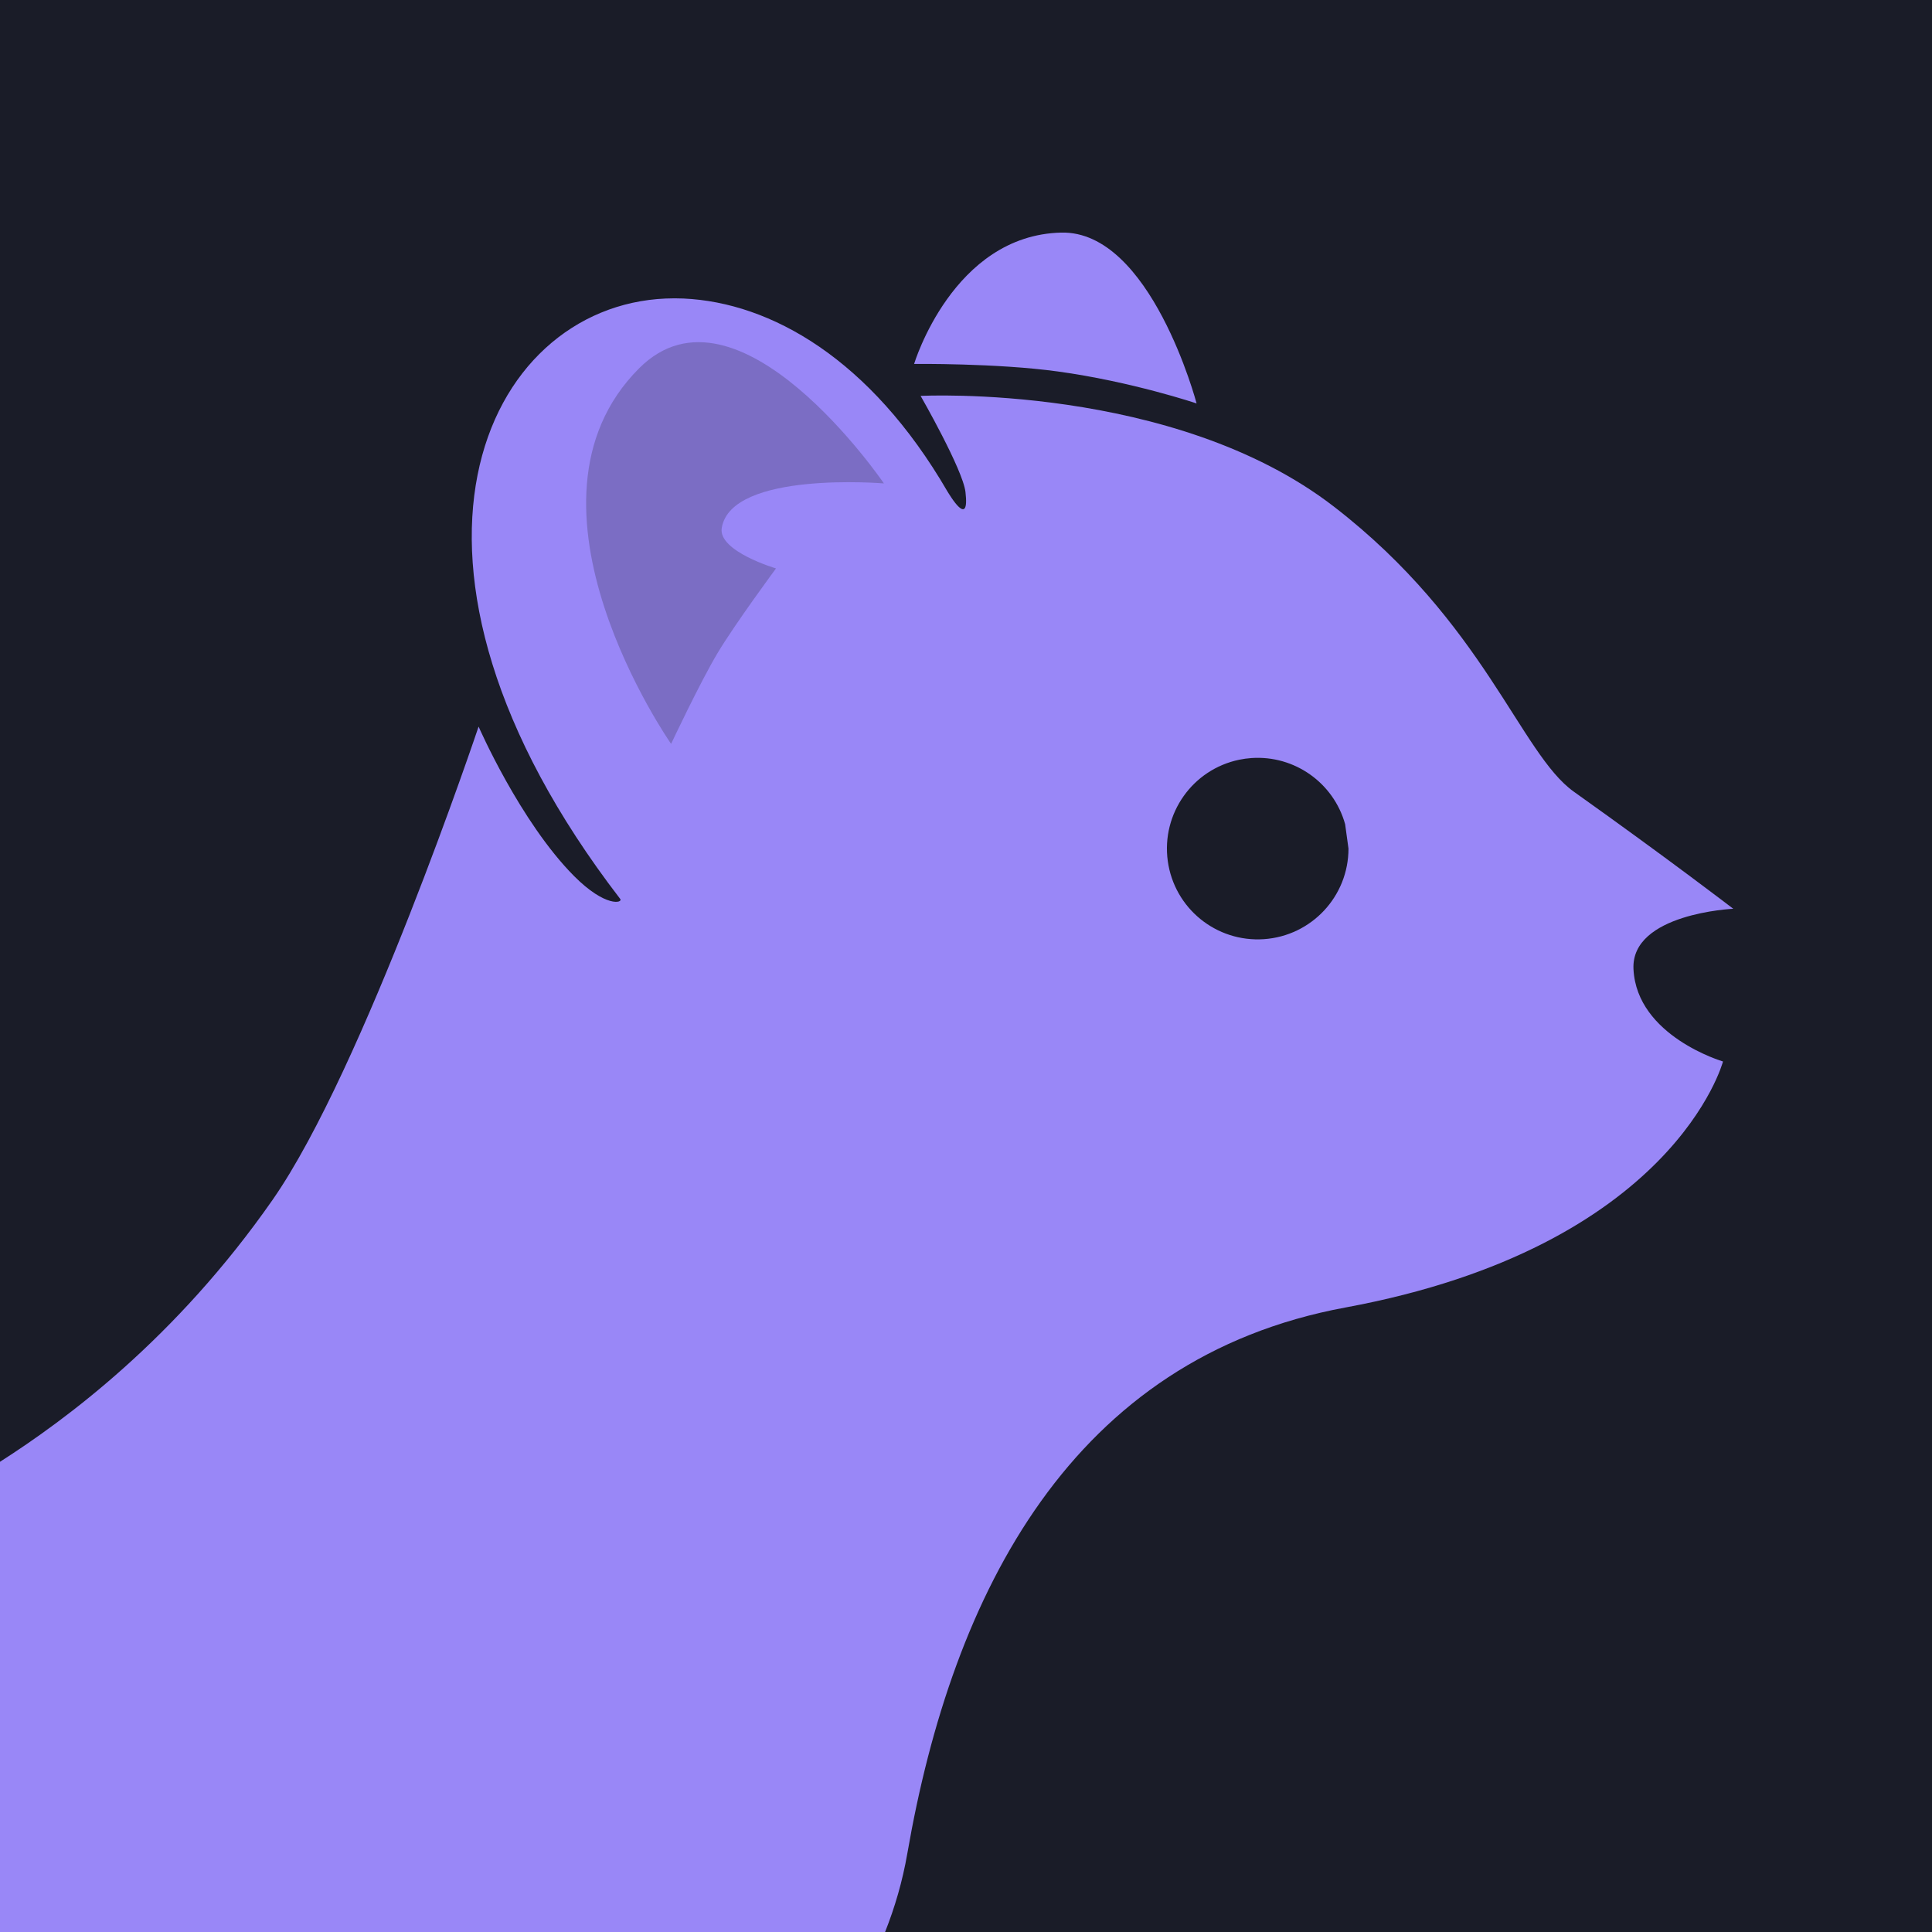
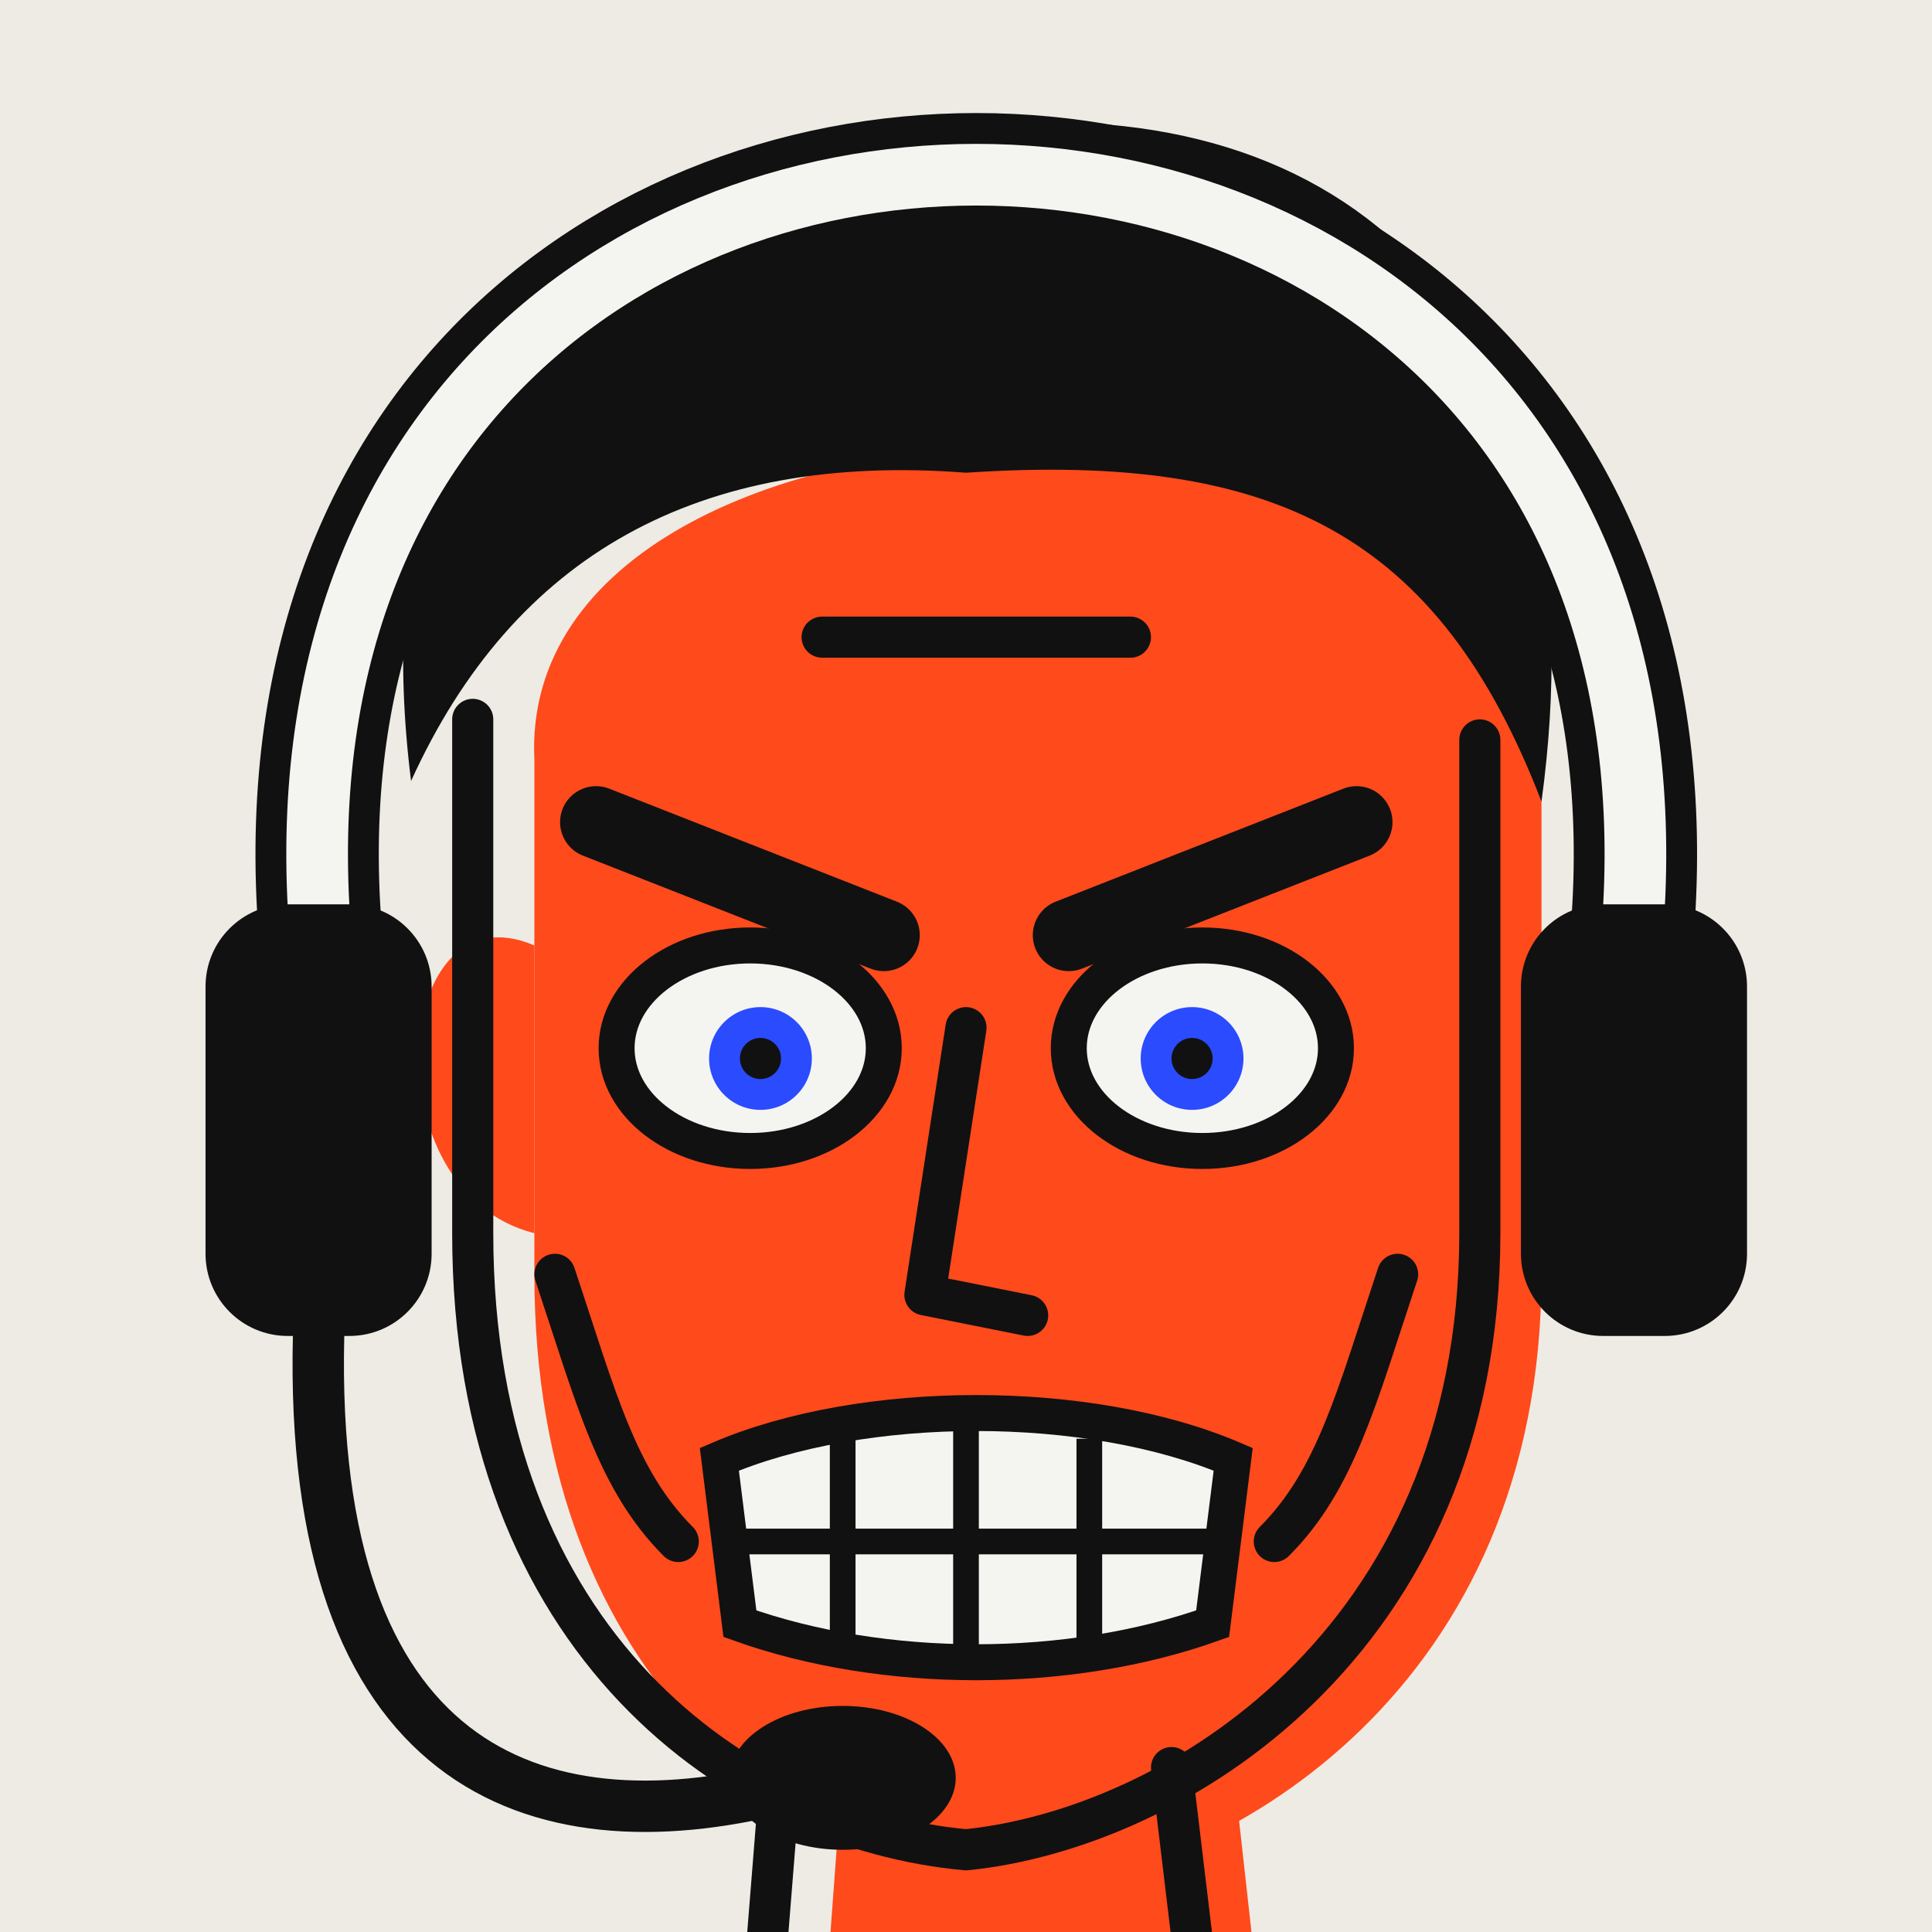
- <svg xmlns="http://www.w3.org/2000/svg" viewBox="0 0 512 512">
-   <rect width="100%" height="100%" fill="#1a1c28" />
-   <path fill="#9987f7" d="M 281.222,61.639 C 252.514,62.341 242.25,96.444 242.25,96.444 c 0,0 21.861,-0.228 38.083,2 19.659,2.7 36.778,8.472 36.778,8.472 0,0 -12.117,-45.859 -35.889,-45.278 z M 176.444,79.111 C 128.259,81.139 95.617,148.824 164.361,238.222 c 0.807,1.049 -3.853,2.374 -12.25,-6.083 -14.295,-14.397 -25.278,-39.583 -25.278,-39.583 0,0 -30.435,90.74 -54.556,125.361 C 46.575,354.807 17.318,376.315 0,387.389 v 124.611 h 234.556 c 2.592,-6.541 4.62,-13.455 5.889,-20.778 C 252.479,421.773 284.213,359.877 356.556,346.5 c 87.134,-16.113 100.056,-65.194 100.056,-65.194 0,0 -22.848,-6.689 -23.722,-24.472 -0.728,-14.77 26.444,-16 26.444,-16 0,0 -16.78,-12.904 -42.25,-31.028 -14.157,-10.077 -23.715,-44.747 -63.556,-75.528 -42.514,-32.85 -109.556,-29.361 -109.556,-29.361 0,0 11.19,19.496 11.889,25.472 1.151,9.838 -4.143,0.858 -4.806,-0.194 -20.407,-35.136 -46.825,-50.026 -69.889,-51.083 -1.586,-0.073 -3.168,-0.065 -4.722,0 z M 331.667,200.889 c 11.377,-0.773 21.736,6.544 24.806,17.528 l 0.889,6.472 c 0,12.654 -9.792,23.138 -22.417,24 -12.625,0.862 -23.753,-8.185 -25.472,-20.722 -1.719,-12.537 6.554,-24.265 18.944,-26.833 1.073,-0.222 2.156,-0.371 3.25,-0.444 z" />
-   <path fill="#7b6dc4" d="m 177.848,197.133 c 0,0 -44.43,-63.576 -8.468,-99.538 26.214,-26.214 64.868,30.517 64.868,30.517 0,0 -40.507,-3.421 -42.979,11.823 -1,6.168 14.38,10.705 14.38,10.705 0,0 -10.865,14.699 -15.498,22.448 -4.633,7.749 -12.303,24.046 -12.303,24.046 z" />
+ <svg xmlns="http://www.w3.org/2000/svg" viewBox="0 0 1024 1024" role="img" aria-label="Kolpak">
+   <defs>
+     <clipPath id="s">
+       <rect width="1024" height="1024" />
+     </clipPath>
+   </defs>
+   <g clip-path="url(#s)">
+     <rect width="1024" height="1024" fill="#EDEBE4" />
+     <g transform="scale(5.44681) translate(-6 0)">
+       <g transform="translate(6 4)" fill="#FF4A1C">
+         <path d="M52 70C50 30 150 28 150 72V120C150 160 120 178 100 180 78 178 52 160 52 120Z" />
+         <path d="M82 168L78 222H126L120 168Z" />
+         <path d="M52 88C38 82 36 112 52 116ZM150 88C164 82 166 112 150 116Z" />
+       </g>
+       <path d="M46 76C40 28 70 10 104 12 140 10 162 34 156 78 146 52 130 44 100 46 74 44 56 54 46 76Z" fill="#111111" />
+       <g fill="none" stroke="#111111" stroke-width="4" stroke-linecap="round" stroke-linejoin="round">
+         <path d="M52 70V120C52 160 78 178 100 180 120 178 150 160 150 120V72" />
+         <path d="M82 172L78 222M120 172L126 222" />
+         <path d="M60 124C64 136 66 144 72 150M142 124C138 136 136 144 130 150M100 100L96 126 106 128M86 62H116" />
+       </g>
+       <path d="M64 80L92 91M138 80L110 91" stroke="#111111" stroke-width="7" stroke-linecap="round" />
+       <g fill="#F4F4F0" stroke="#111111" stroke-width="3.5">
+         <ellipse cx="79" cy="102" rx="13" ry="10" />
+         <ellipse cx="123" cy="102" rx="13" ry="10" />
+         <path d="M76 142C90 136 112 136 126 142L124 158C110 163 92 163 78 158Z" />
+       </g>
+       <circle cx="80" cy="103" r="5" fill="#2B4BFF" />
+       <circle cx="122" cy="103" r="5" fill="#2B4BFF" />
+       <circle cx="80" cy="103" r="2" fill="#111111" />
+       <circle cx="122" cy="103" r="2" fill="#111111" />
+       <path d="M88 140V161M100 139V162M112 140V161M77 150H125" stroke="#111111" stroke-width="2.5" fill="none" />
+       <path d="M38 98C22 -10 180 -10 164 98" fill="none" stroke="#111111" stroke-width="12" stroke-linecap="round" />
+       <path d="M38 98C22 -10 180 -10 164 98" fill="none" stroke="#F4F4F0" stroke-width="6" stroke-linecap="round" />
+       <rect x="26" y="88" width="22" height="42" rx="8" fill="#111111" />
+       <rect x="154" y="88" width="22" height="42" rx="8" fill="#111111" />
+       <path d="M37 130C36 172 58 180 82 174" fill="none" stroke="#111111" stroke-width="5" stroke-linecap="round" />
+       <ellipse cx="88" cy="173" rx="11" ry="7" fill="#111111" />
+     </g>
+   </g>
</svg>
